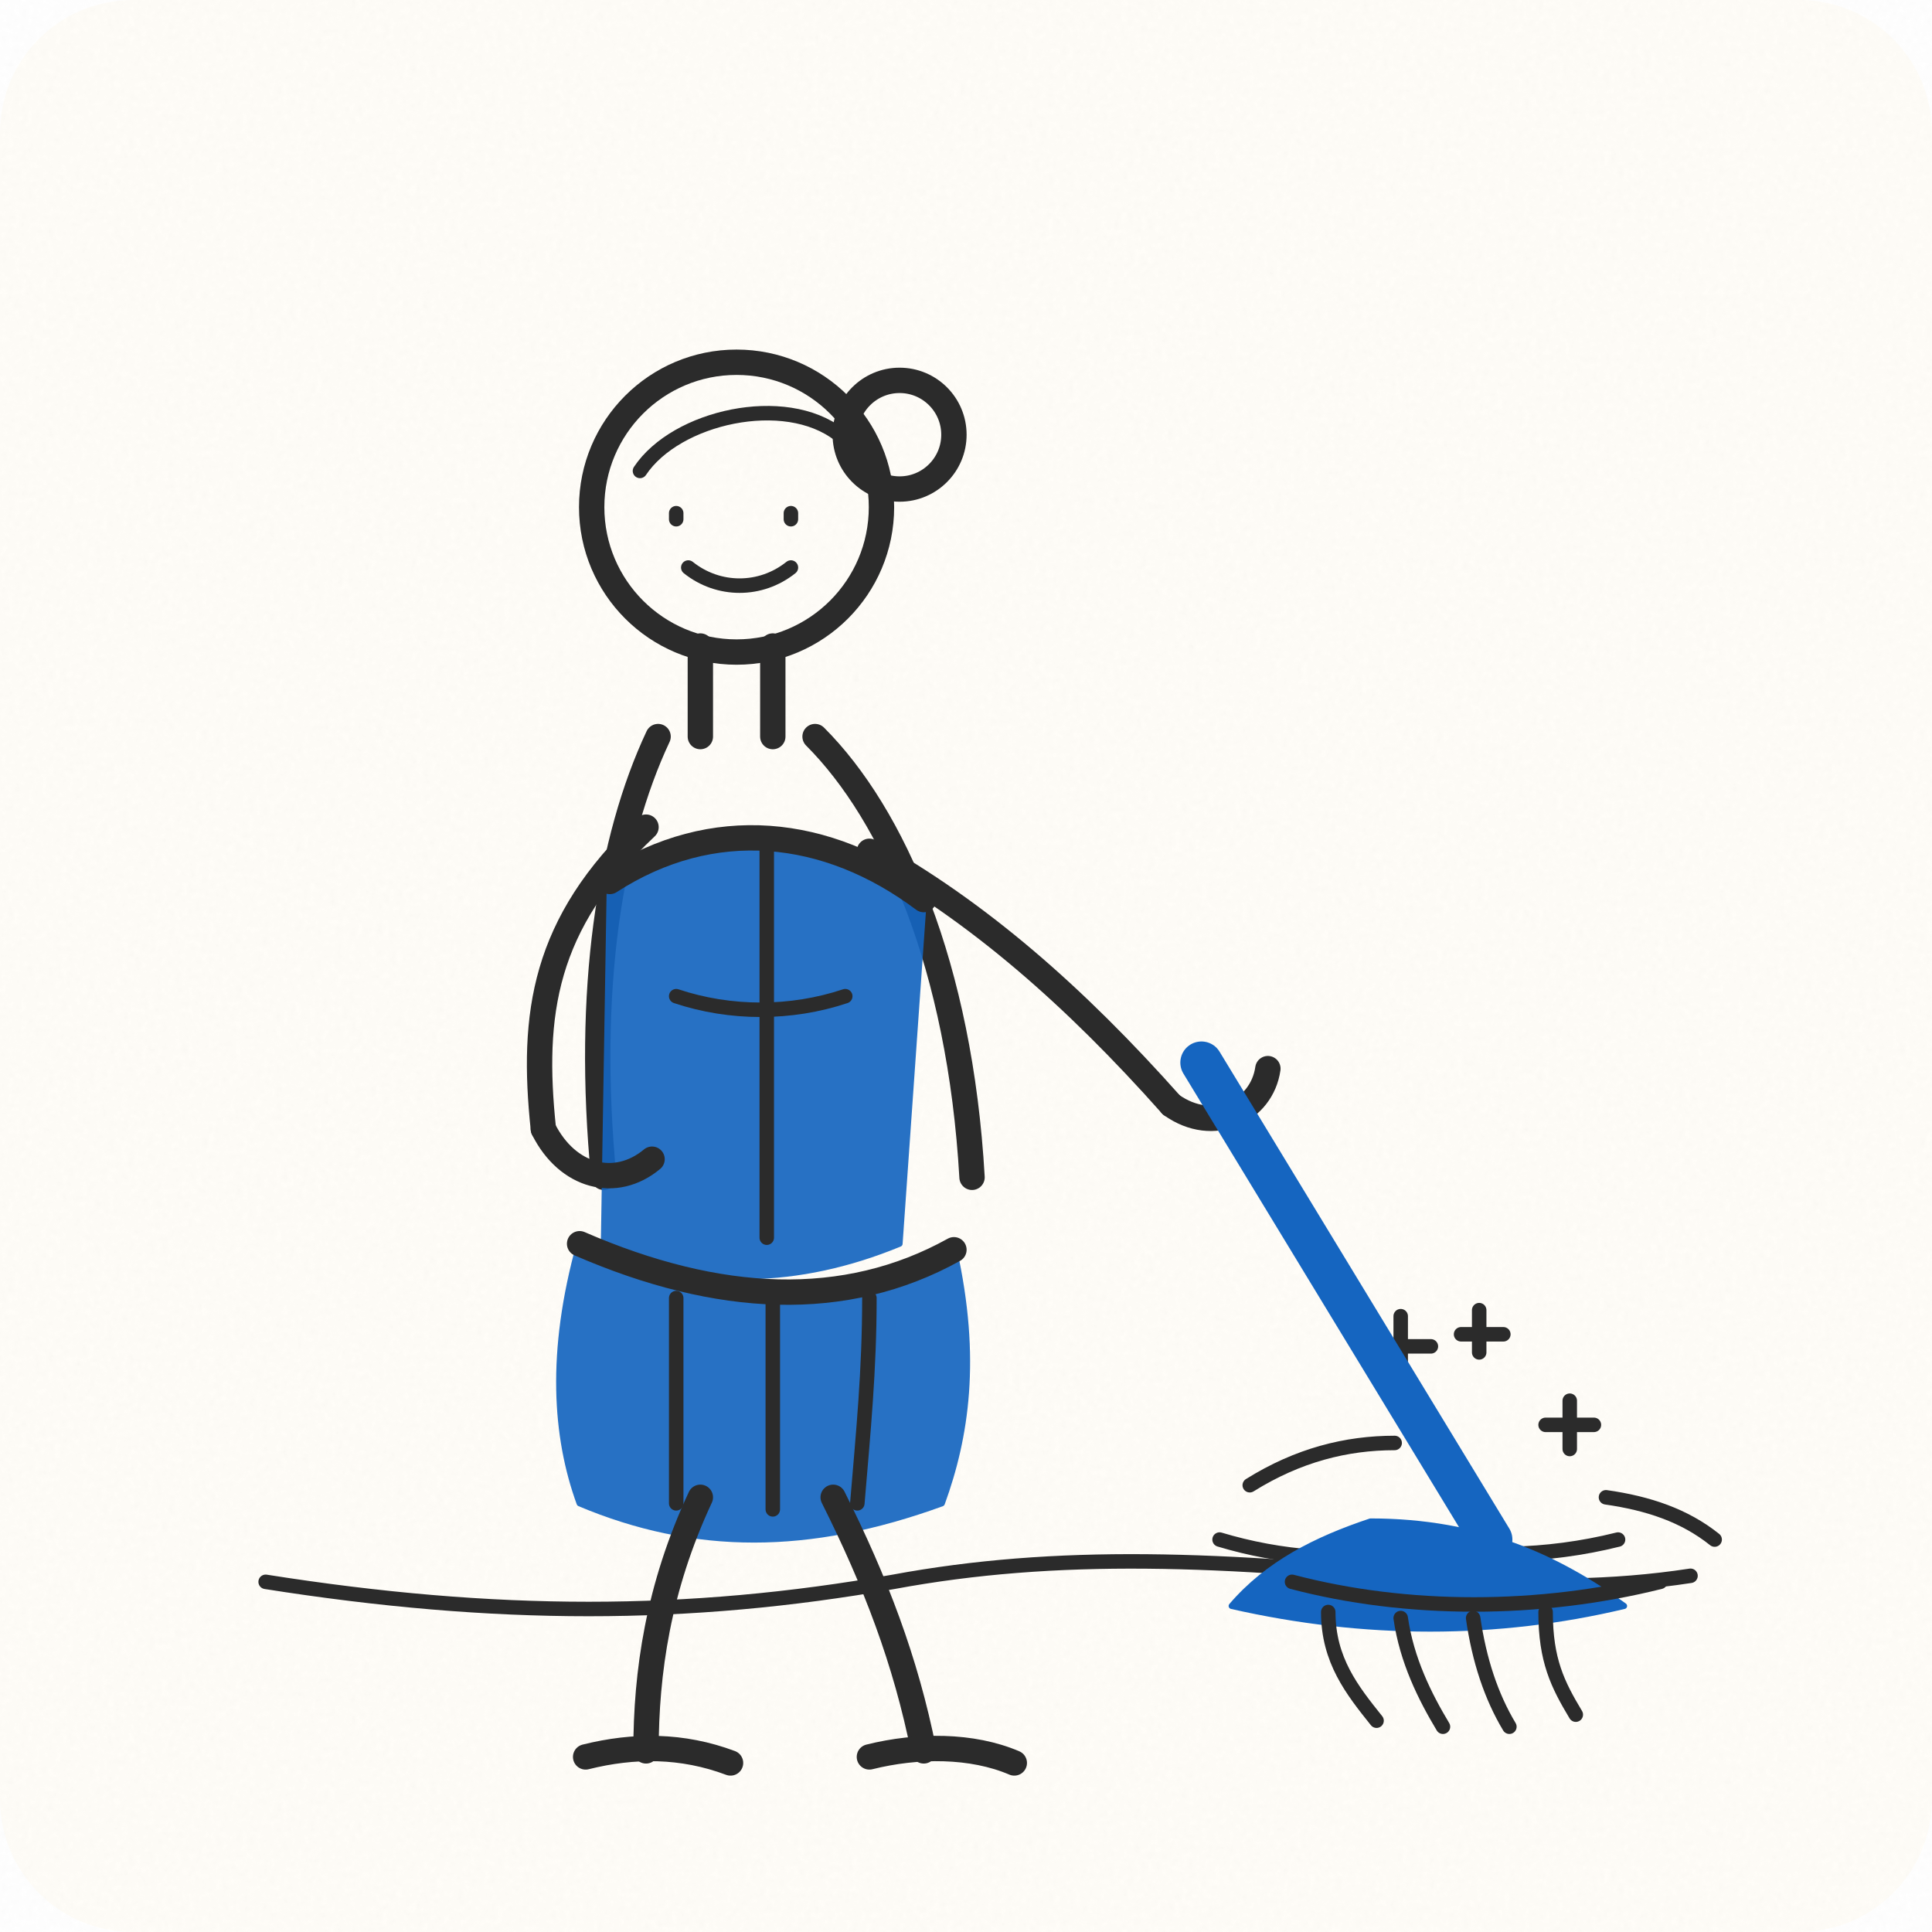
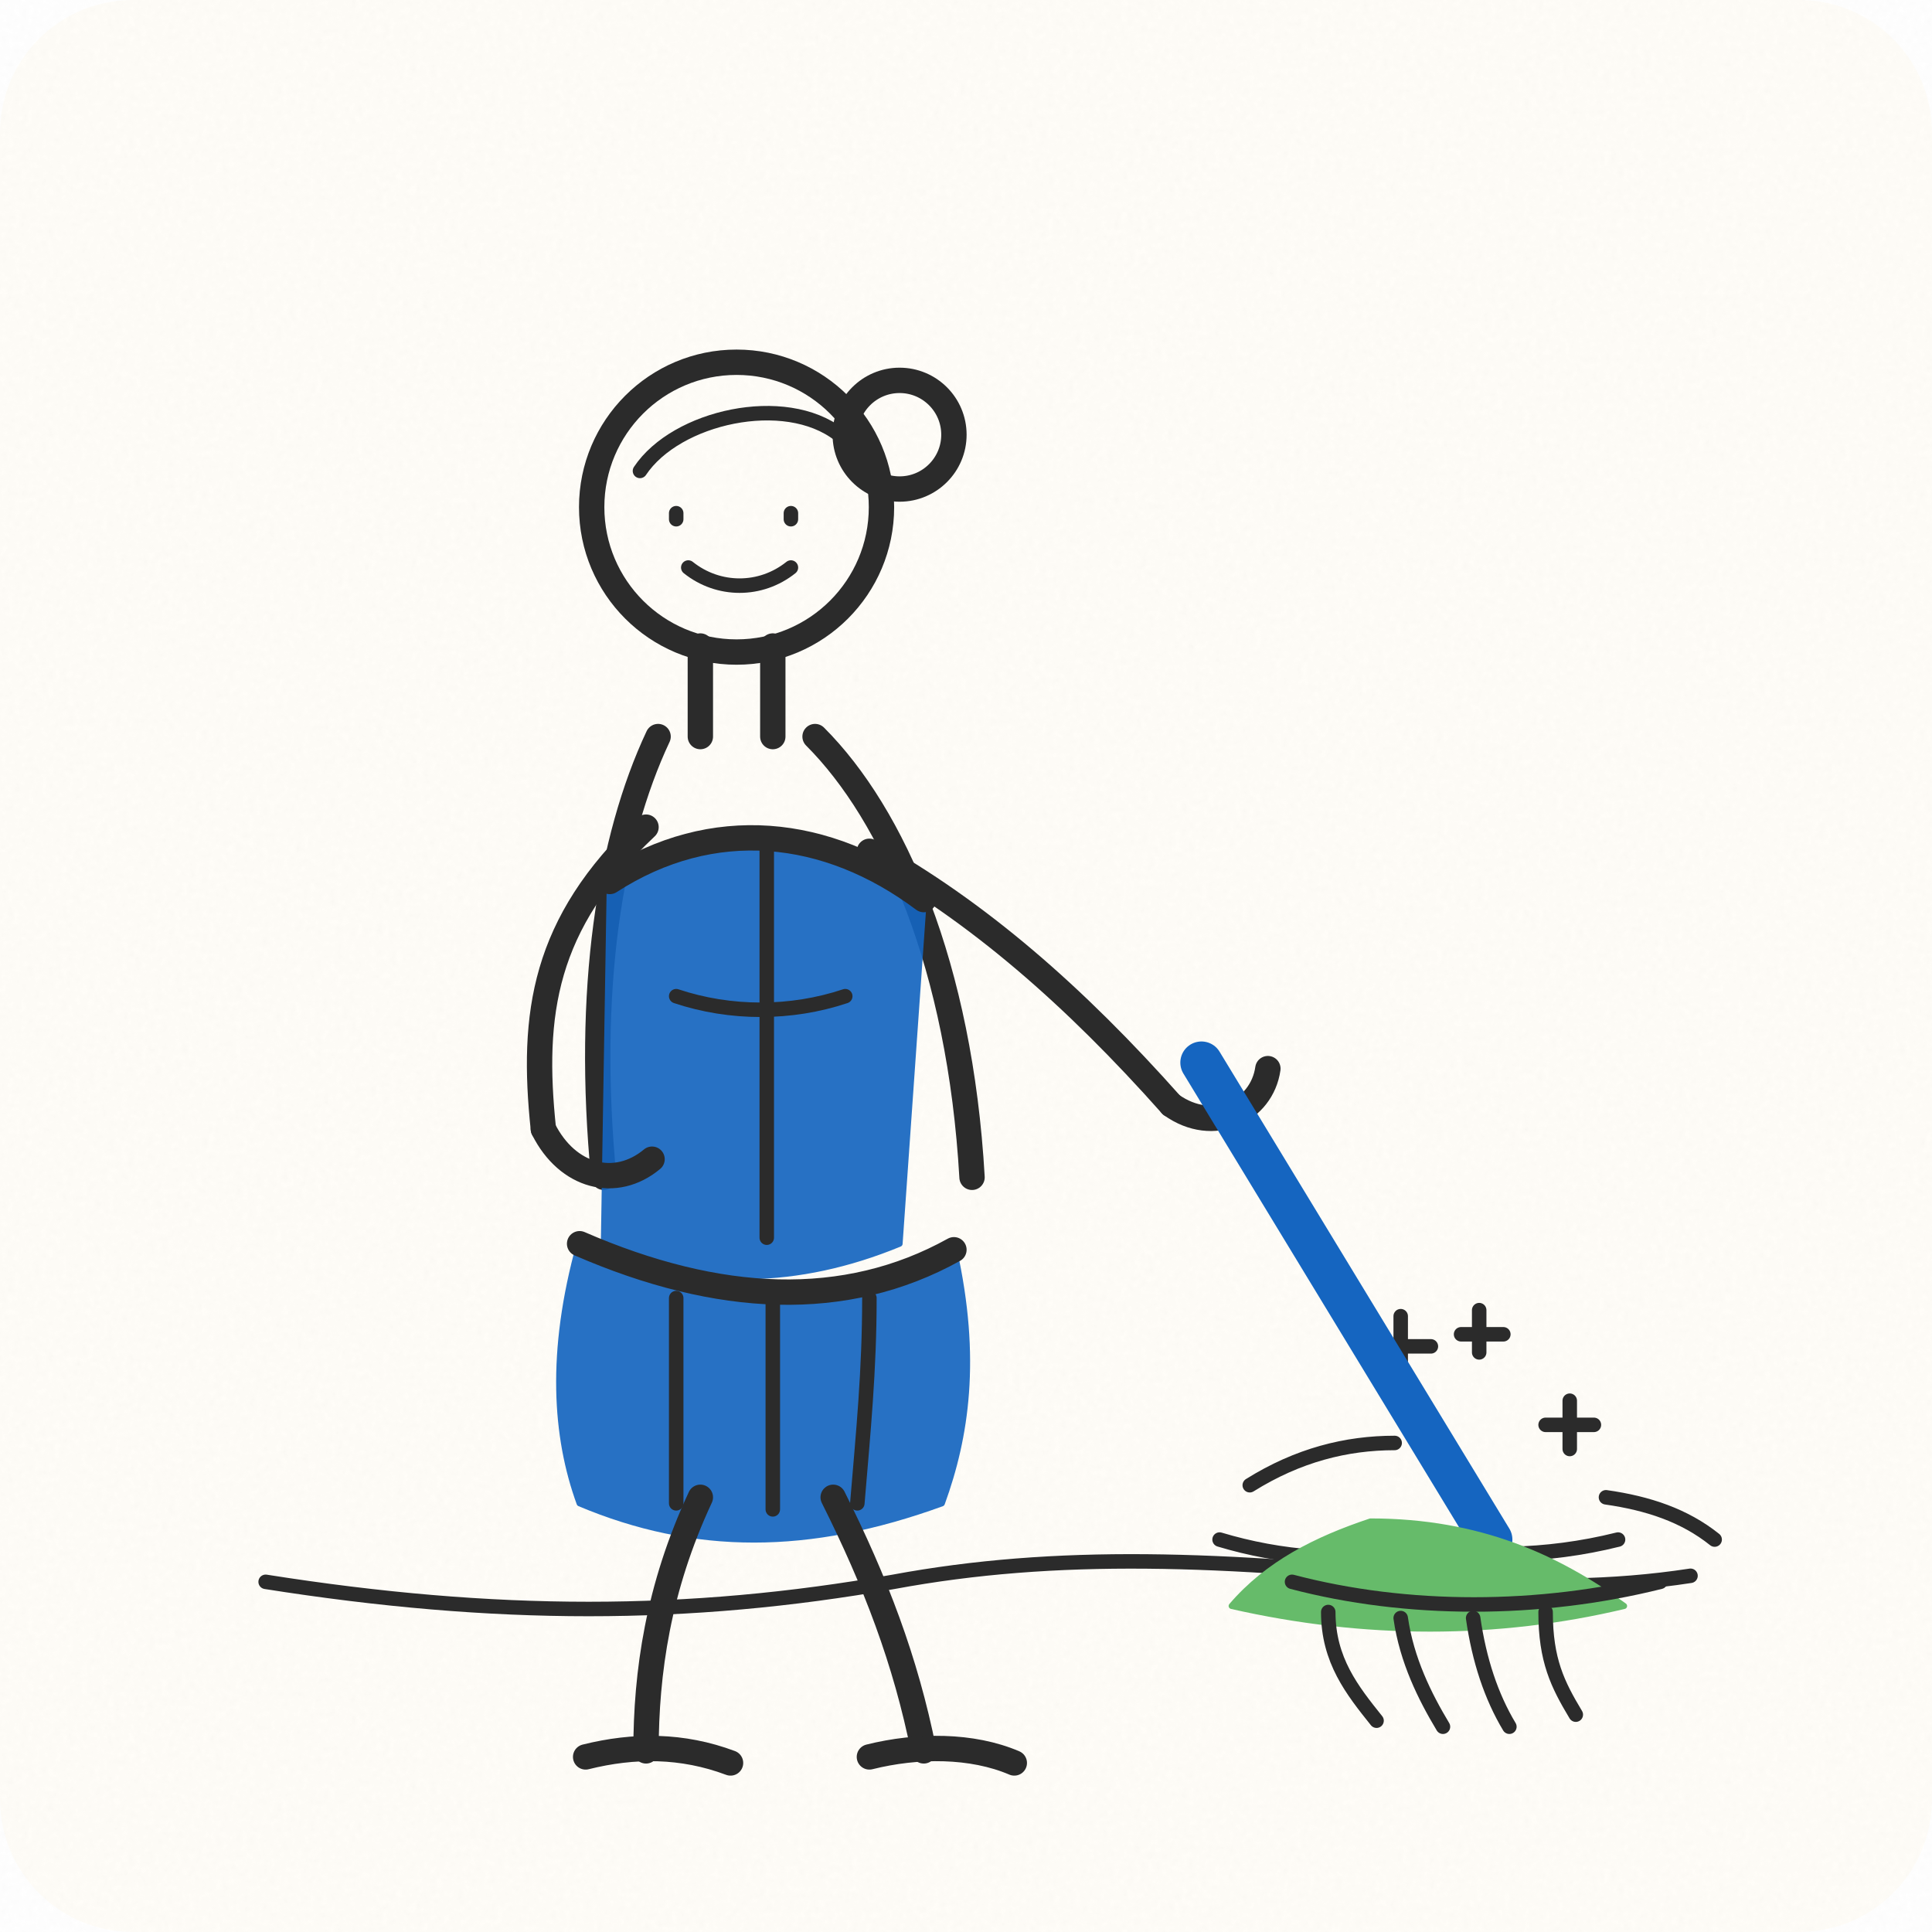
<svg xmlns="http://www.w3.org/2000/svg" viewBox="0 0 320 320" width="320" height="320" role="img" aria-label="Animované kreslené logo uklízečky s mopem">
  <defs>
    <filter id="paper">
      <feTurbulence type="fractalNoise" baseFrequency="0.9" numOctaves="2" stitchTiles="stitch" result="noise" />
      <feColorMatrix in="noise" type="saturate" values="0" />
      <feComponentTransfer>
        <feFuncA type="table" tableValues="0 0.05" />
      </feComponentTransfer>
    </filter>
    <style>
      .line { fill: none; stroke: #2b2b2b; stroke-width: 4.2; stroke-linecap: round; stroke-linejoin: round; }
      .thin { fill: none; stroke: #2b2b2b; stroke-width: 2.4; stroke-linecap: round; stroke-linejoin: round; }
      .redfill { fill: #1565c0; stroke: #1565c0; stroke-linejoin: round; stroke-linecap: round; }
      .redline { fill: none; stroke: #1565c0; stroke-width: 7; stroke-linecap: round; stroke-linejoin: round; }
      .paper { fill: #fffdf8; }

      #character {
        transform-origin: 126px 200px;
        animation: bodyBob 2.8s ease-in-out infinite;
      }

      #mopGroup {
        transform-origin: 200px 182px;
        animation: mopSwing 2.8s ease-in-out infinite;
      }

      #sparkles {
        animation: sparkleBlink 2.8s ease-in-out infinite;
      }

      #dust {
        animation: dustSlide 2.8s ease-in-out infinite;
      }

      @keyframes bodyBob {
        0%, 100% { transform: rotate(-1deg) translateY(0px); }
        25% { transform: rotate(1deg) translateY(2px); }
        50% { transform: rotate(-2deg) translateY(0px); }
        75% { transform: rotate(1deg) translateY(2px); }
      }

      @keyframes mopSwing {
        0%, 100% { transform: rotate(-7deg) translateX(-2px); }
        25% { transform: rotate(6deg) translateX(2px); }
        50% { transform: rotate(-5deg) translateX(-1px); }
        75% { transform: rotate(7deg) translateX(3px); }
      }

      @keyframes sparkleBlink {
        0%, 22%, 100% { opacity: 0; }
        28%, 40% { opacity: 1; }
        46%, 62% { opacity: 0.25; }
        68%, 84% { opacity: 1; }
      }

      @keyframes dustSlide {
        0%, 100% { transform: translateX(0px); opacity: 0.0; }
        15% { transform: translateX(3px); opacity: 0.0; }
        30% { transform: translateX(8px); opacity: 0.15; }
        50% { transform: translateX(-8px); opacity: 0.08; }
        70% { transform: translateX(10px); opacity: 0.16; }
        85% { transform: translateX(-4px); opacity: 0.0; }
      }
    </style>
  </defs>
  <rect class="paper" x="0" y="0" width="320" height="320" rx="22" />
  <rect x="0" y="0" width="320" height="320" rx="22" filter="url(#paper)" />
  <path class="thin" d="M44 262c38 6 70 6 104 0 27-5 54-4 92 0 14 1 27 1 40-1" />
  <g id="dust">
    <path class="thin" d="M202 255c10 3 21 4 33 2" />
    <path class="thin" d="M234 256c10 2 22 2 34-1" />
  </g>
  <g id="sparkles">
    <path class="thin" d="M232 228l0-10M227 223l10 0" />
    <path class="thin" d="M260 240l0-8M256 236l8 0" />
    <path class="thin" d="M245 224l0-7M242 221l7 0" />
  </g>
  <g id="character">
    <circle class="line" cx="122" cy="84" r="24" />
    <path class="thin" d="M106 78c6-9 24-13 33-6" />
    <path class="thin" d="M114 94c5 4 12 4 17 0" />
    <path class="thin" d="M112 85l0 1M131 85l0 1" />
    <circle class="line" cx="149" cy="72" r="9" />
    <path class="line" d="M116 107c0 8 0 10 0 15M128 107c0 6 0 10 0 15" />
    <path class="line" d="M109 122c-8 17-12 42-9 73" />
    <path class="line" d="M135 122c13 13 24 38 26 73" />
    <path class="redfill" d="M101 146c17-11 36-9 52 3l-4 57c-17 7-33 7-49 1z" opacity="0.92" />
    <path class="line" d="M101 146c17-11 36-9 52 3" />
    <path class="thin" d="M127 139l0 66" />
    <path class="thin" d="M112 165c9 3 19 3 28 0" />
    <path class="line" d="M107 137c-17 16-19 31-17 50" />
    <path class="line" d="M90 187c4 8 12 10 18 5" />
    <path class="line" d="M144 141c18 10 34 24 50 42" />
    <path class="line" d="M194 183c7 5 15 1 16-6" />
    <path class="redfill" d="M96 206c23 10 44 11 62 1 4 18 2 31-2 42-22 8-41 8-60 0-4-11-5-25 0-43z" opacity="0.92" />
    <path class="line" d="M96 206c23 10 44 11 62 1" />
    <path class="thin" d="M112 215c0 12 0 23 0 34M128 216c0 11 0 21 0 34M144 215c0 12-1 22-2 34" />
    <path class="line" d="M116 248c-7 15-9 29-9 42" />
    <path class="line" d="M138 248c7 14 12 27 15 42" />
    <path class="line" d="M97 291c8-2 16-2 24 1" />
    <path class="line" d="M144 291c8-2 17-2 24 1" />
  </g>
  <g id="mopGroup">
    <path class="redline" d="M199 176L247 255" />
-     <path class="redfill" d="M227 252c18 0 31 6 42 14-21 5-43 5-65 0 6-7 14-11 23-14z" />
+     <path class="redfill" d="M227 252c18 0 31 6 42 14-21 5-43 5-65 0 6-7 14-11 23-14z" style="fill:#66bb6a;stroke:#66bb6a" />
    <path class="thin" d="M214 262c19 5 41 5 61 0" />
    <path class="thin" d="M220 267c0 8 4 13 8 18M232 268c1 7 4 13 7 18M244 268c1 7 3 13 6 18M256 267c0 8 2 12 5 17" />
    <path class="thin" d="M207 246c8-5 16-7 24-7" />
    <path class="thin" d="M266 248c7 1 13 3 18 7" />
  </g>
</svg>
